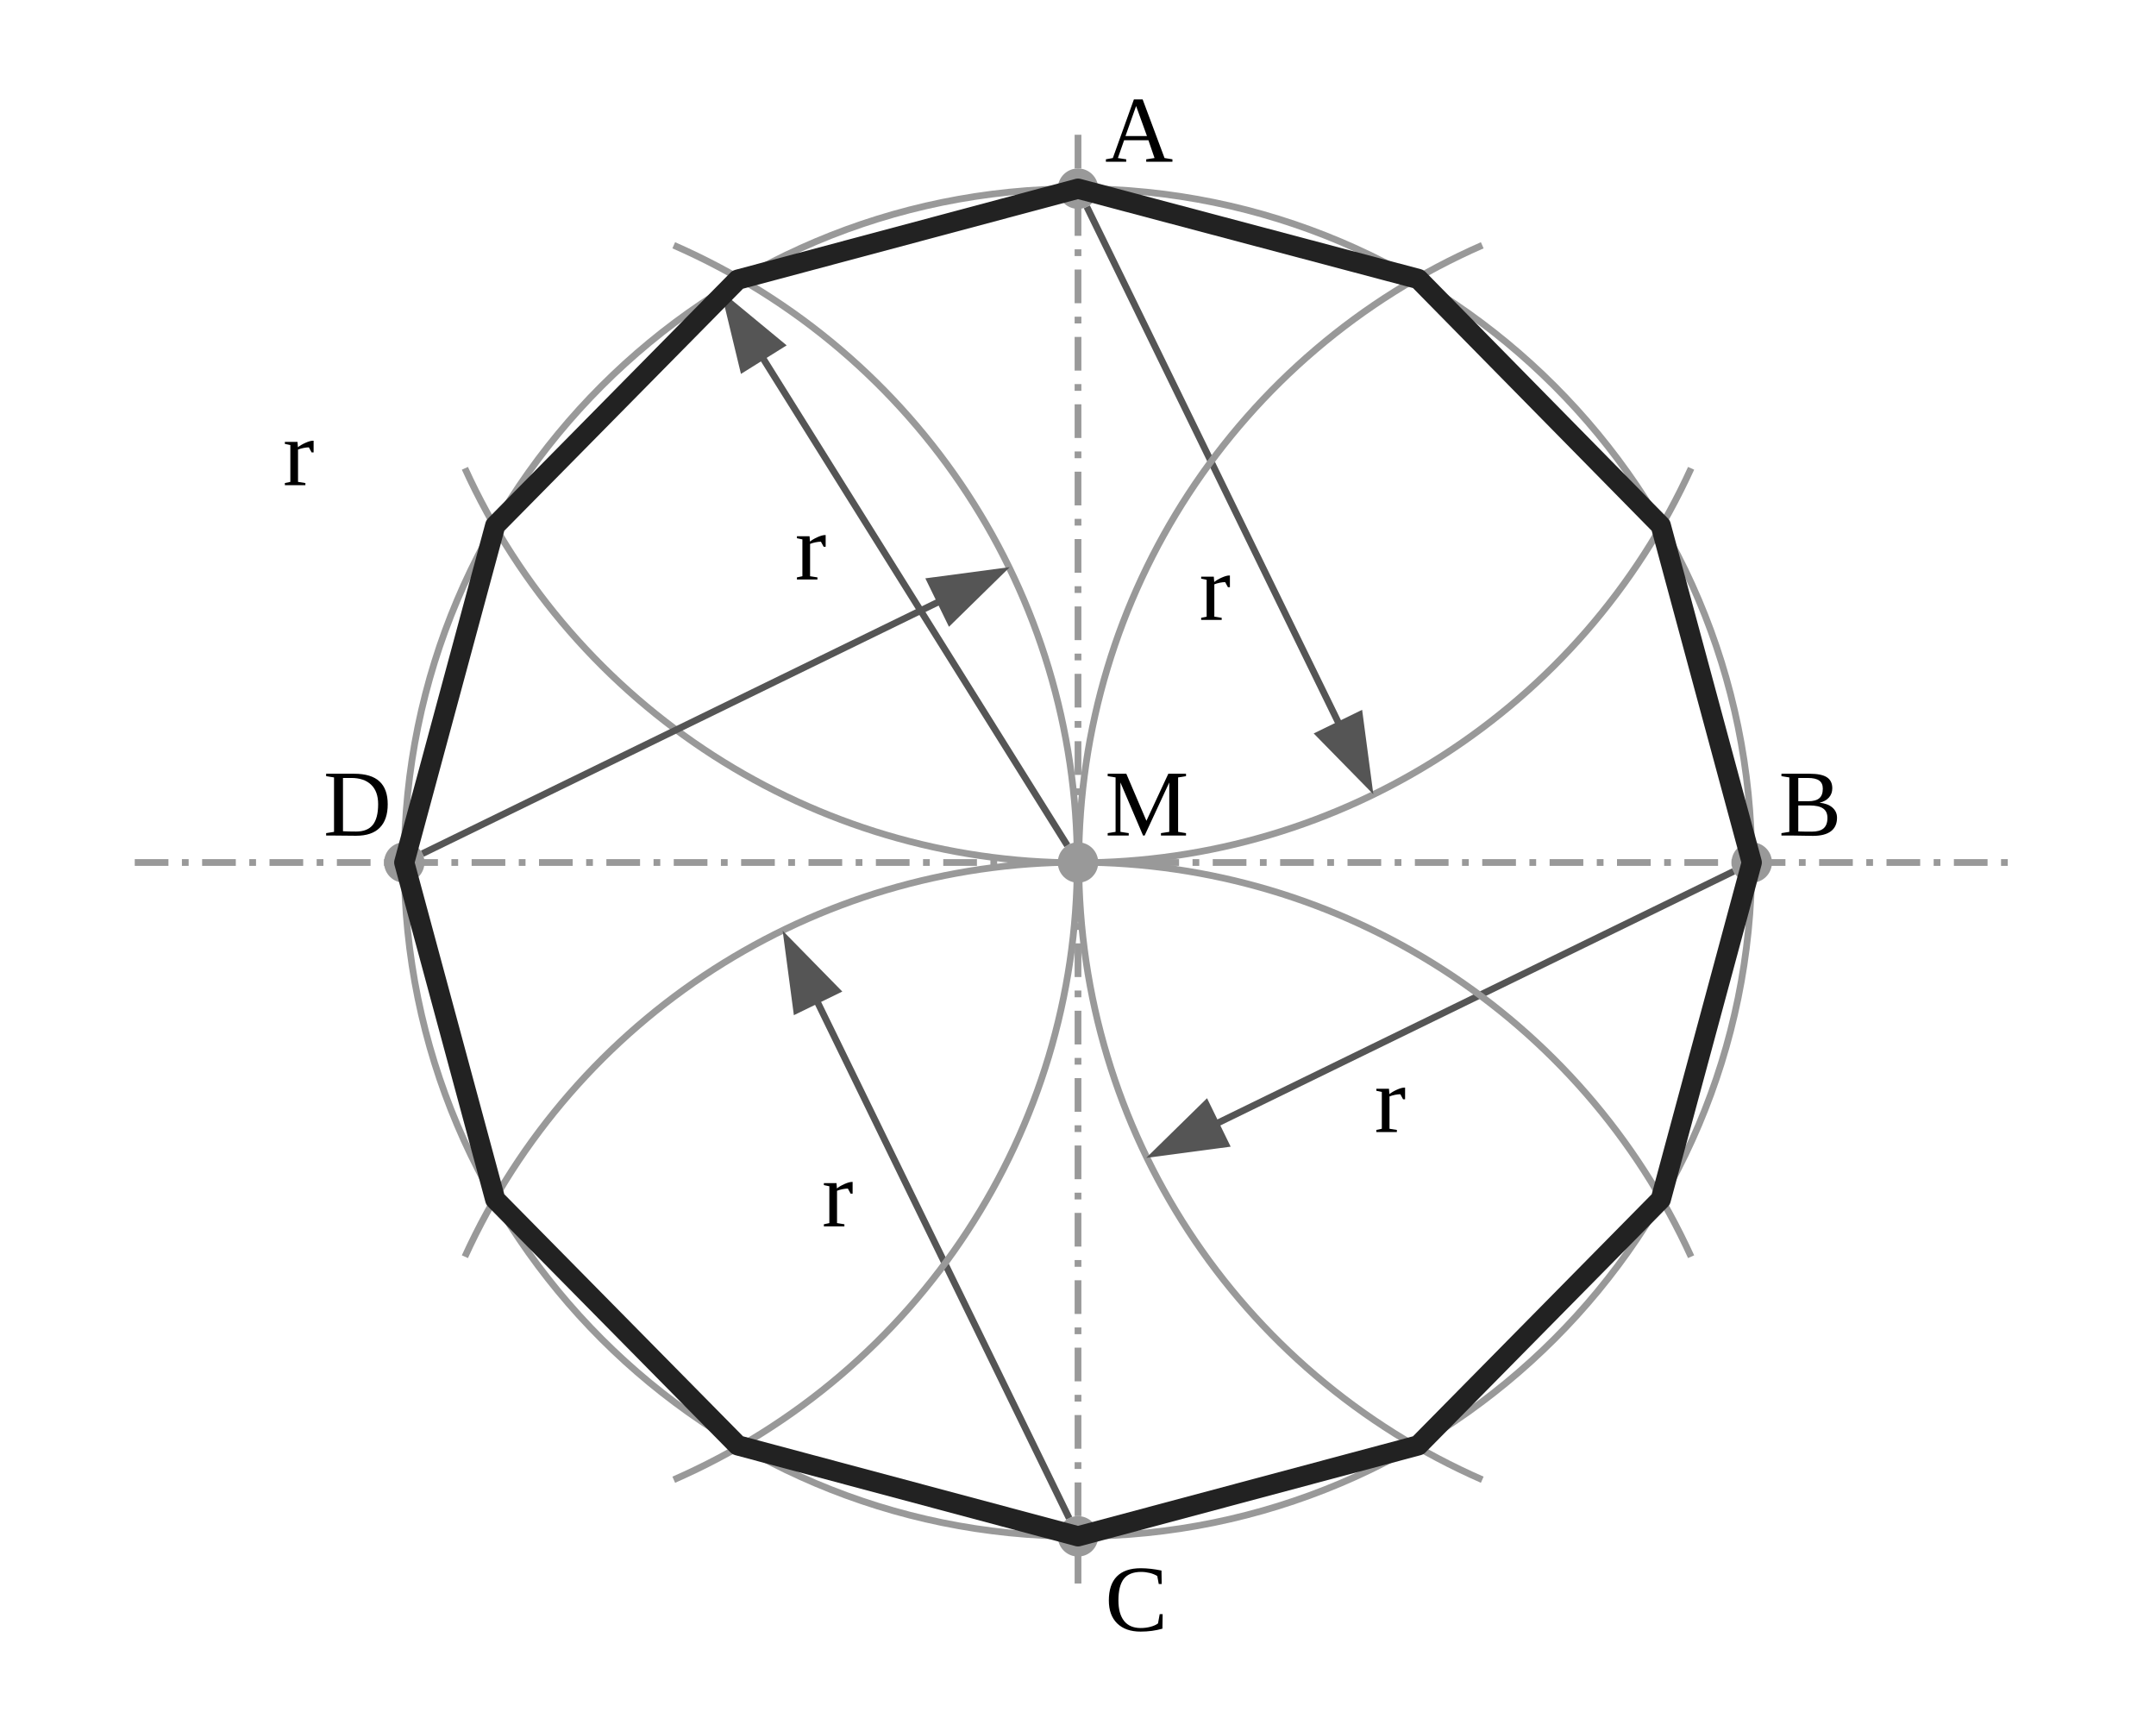
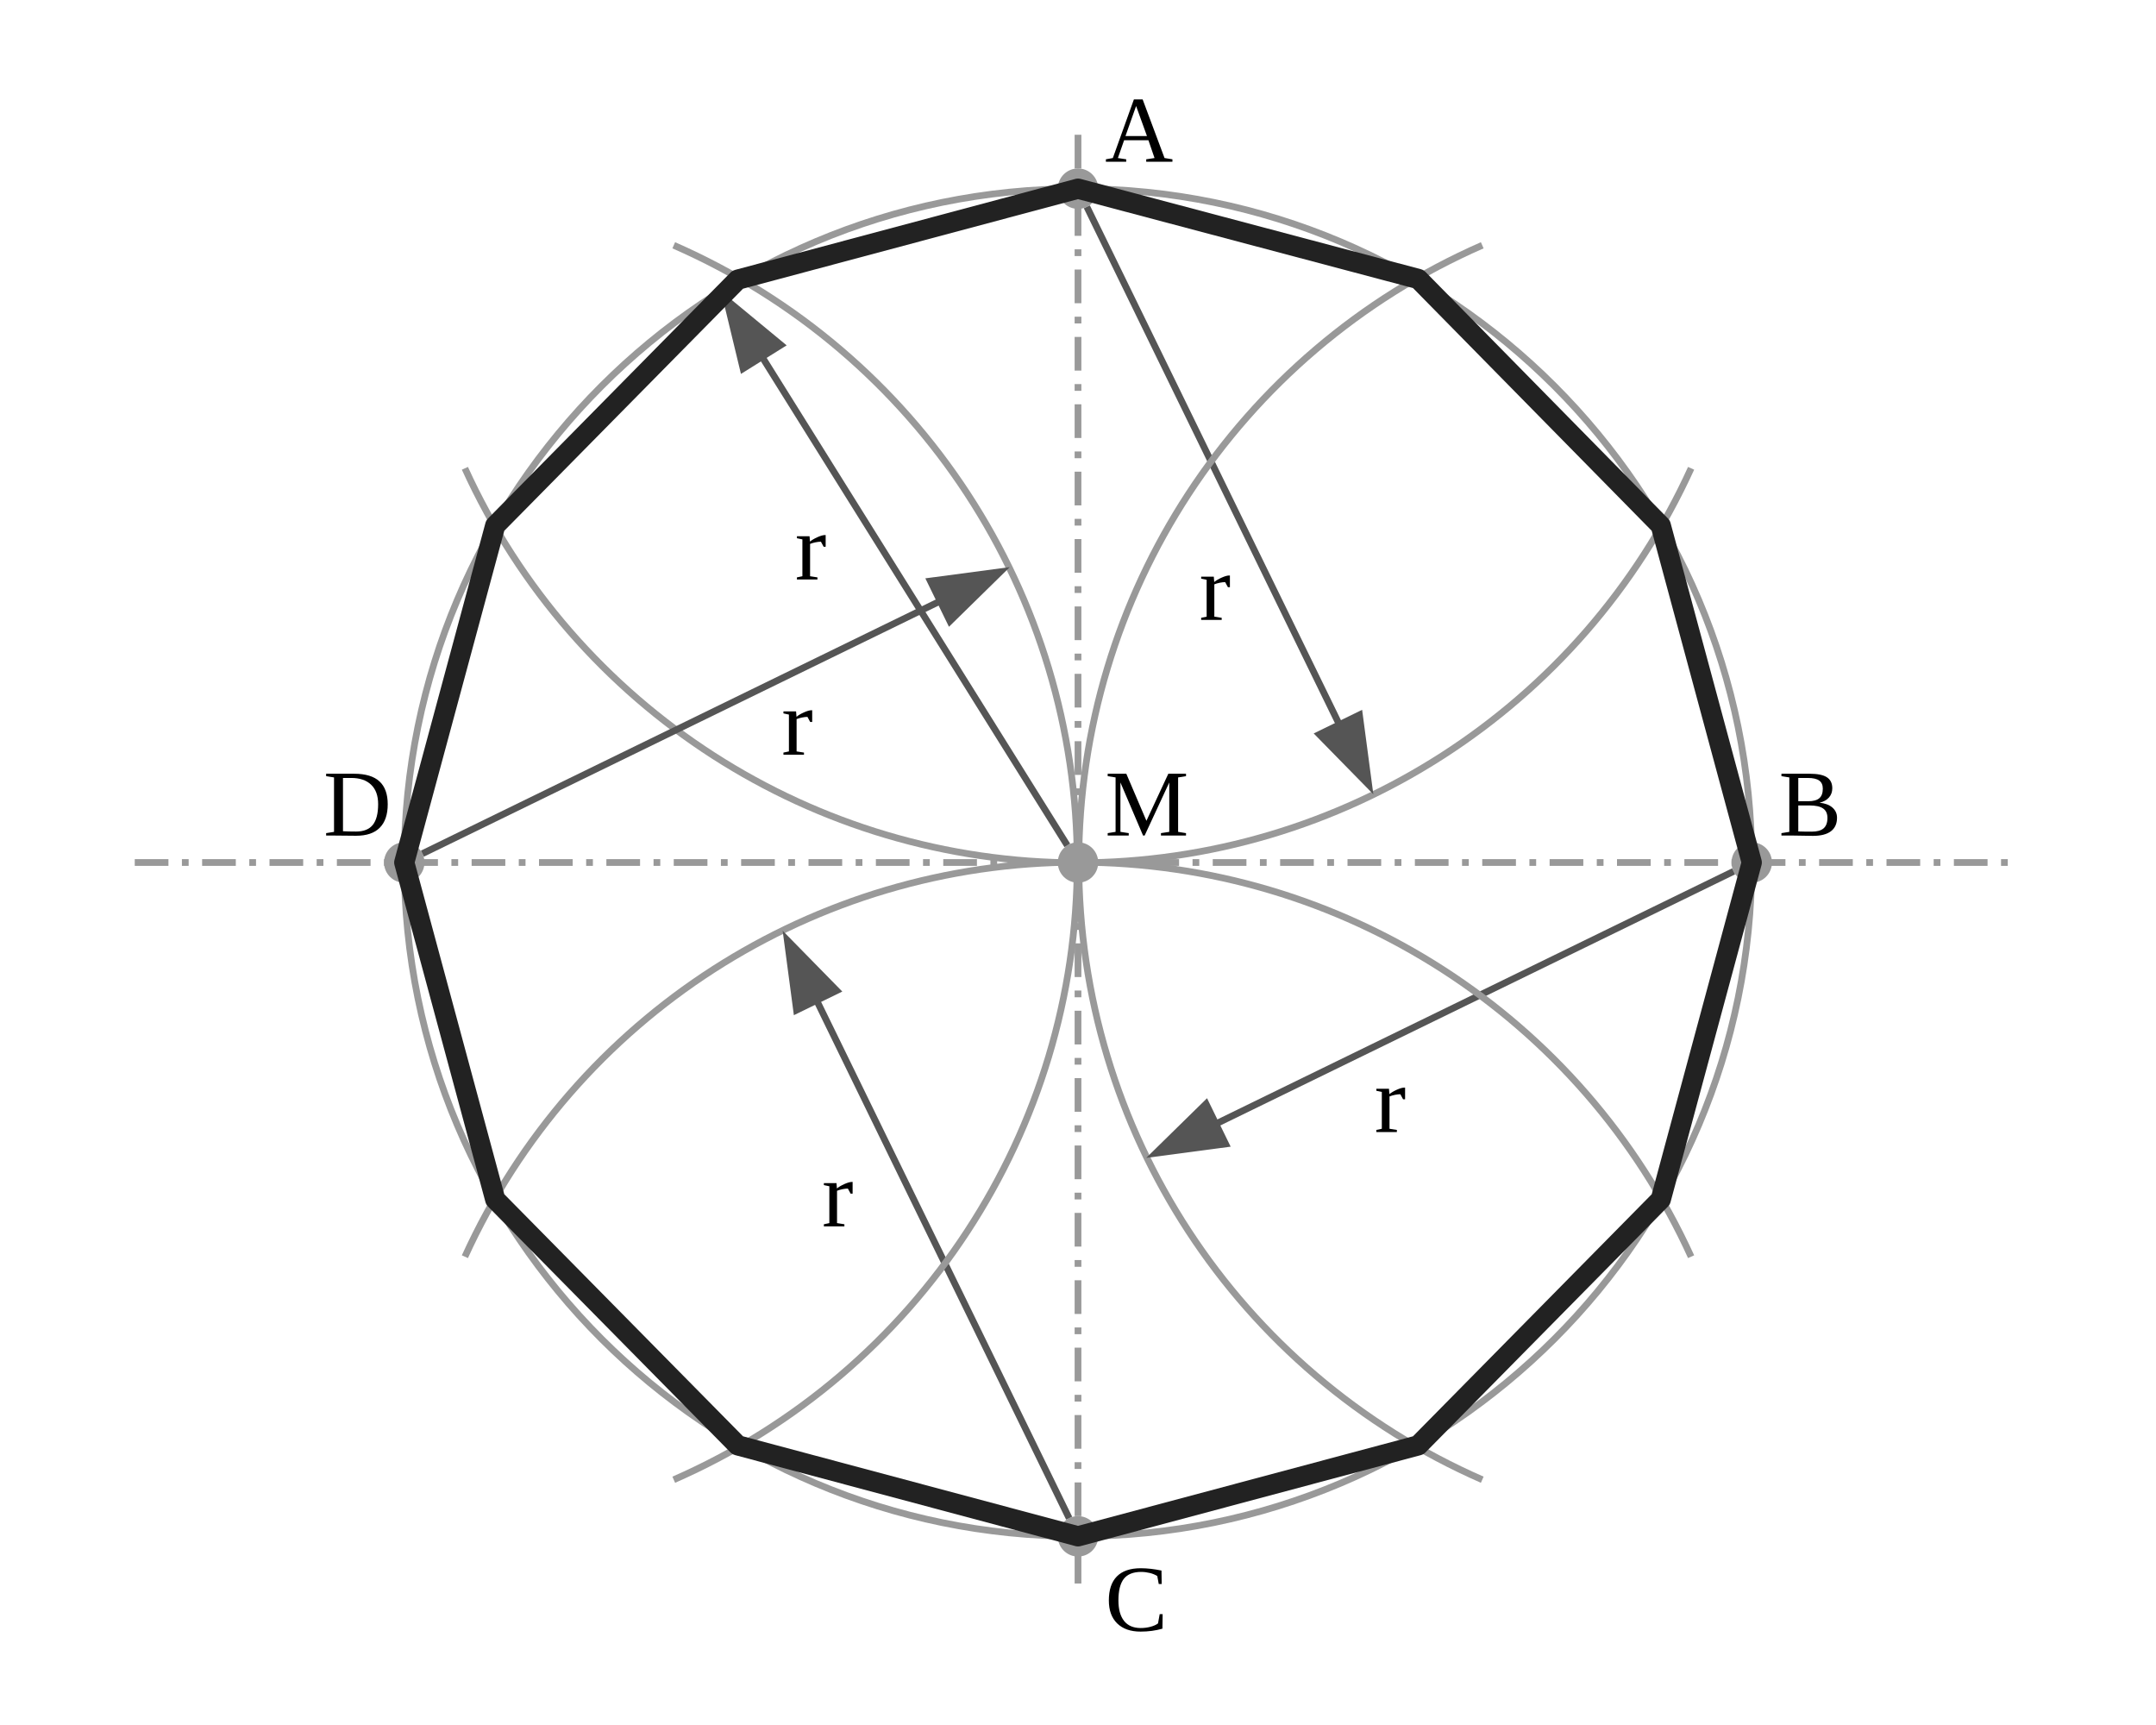
<svg xmlns="http://www.w3.org/2000/svg" width="320" height="256" viewBox="0 0 320 256">
  <style type="text/css">
  
  .eyes { fill: #999; stroke: none; }
  .helpline { fill: none; stroke-width: 1px; stroke: #999; }
  .radii { fill: none; stroke-width: 1px; stroke: #555; }
  .arrowhead { fill: #555; stroke: none; }
  .constructor { fill: none; stroke-width: 1px; stroke: #222; }
  .constructor-filled { fill: #222; stroke: none; }
  .result { fill: none; stroke-width: 3px; stroke: #222; }
  text { color: #222; font-size: 14px; }
  tspan { font-size: 60%; }
  
 </style>
  <g>
    <g id="basement">
      <line class="helpline" x1="20" y1="128" x2="300" y2="128" stroke-dasharray="5 2 1 2" />
      <line class="helpline" x1="160" y1="20" x2="160" y2="236" stroke-dasharray="5 2 1 2" />
      <g>
        <circle class="eyes" cx="160" cy="128" r="3" />
        <circle class="helpline" cx="160" cy="128" r="100" />
        <text x="164" y="124">M</text>
        <g>
          <g transform="rotate(58, 160, 128)">
            <line class="radii" x1="157" y1="128" x2="63" y2="128" />
            <polygon class="arrowhead" points="60,128 72,124 72,132" />
          </g>
          <text x="118" y="86">r</text>
        </g>
      </g>
    </g>
    <g>
      <circle class="eyes" cx="160" cy="28" r="3" />
      <text x="164" y="24">A</text>
      <path class="helpline" d="M 69 69.5 A 100 100 180 0 0 251 69.5" />
      <g>
        <g transform="rotate(244, 160, 28)">
          <line class="radii" x1="157" y1="28" x2="63" y2="28" />
          <polygon class="arrowhead" points="60,28 72,24 72,32" />
        </g>
        <text x="178" y="92">r</text>
      </g>
    </g>
    <g>
      <circle class="eyes" cx="260" cy="128" r="3" />
      <text x="264" y="124">B</text>
      <path class="helpline" d="M 220 36.4 A 100 100 180 0 0 220 219.6" />
      <g>
        <g transform="rotate(334, 260, 128)">
          <line class="radii" x1="257" y1="128" x2="163" y2="128" />
          <polygon class="arrowhead" points="160,128 172,124 172,132" />
        </g>
        <text x="204" y="168">r</text>
      </g>
    </g>
    <g>
      <circle class="eyes" cx="160" cy="228" r="3" />
      <text x="164" y="242">C</text>
      <path class="helpline" d="M 69 186.5 A 100 100 180 0 1 251 186.5" />
      <g>
        <g transform="rotate(64, 160, 228)">
          <line class="radii" x1="157" y1="228" x2="63" y2="228" />
          <polygon class="arrowhead" points="60,228 72,224 72,232" />
        </g>
        <text x="122" y="182">r</text>
      </g>
    </g>
    <g>
      <circle class="eyes" cx="60" cy="128" r="3" />
      <text x="48" y="124">D</text>
      <path class="helpline" d="M 100 36.4 A 100 100 180 0 1 100 219.6" />
      <g>
        <g transform="rotate(154, 60, 128)">
          <line class="radii" x1="57" y1="128" x2="-37" y2="128" />
          <polygon class="arrowhead" points="-40,128 -28,124 -28,132" />
        </g>
-         <text x="42" y="72">r</text>
+         <text x="116" y="112">r</text>
      </g>
    </g>
    <g>
      <line class="constructor" x1="160" y1="28" x2="210.5" y2="41.5" />
      <line class="constructor" x1="210.5" y1="41.5" x2="246.5" y2="78" />
      <line class="constructor" x1="246.5" y1="78" x2="260" y2="128" />
      <line class="constructor" x1="260" y1="128" x2="246.5" y2="178" />
      <line class="constructor" x1="246.5" y1="178" x2="210.5" y2="214.5" />
      <line class="constructor" x1="210.5" y1="214.5" x2="160" y2="228" />
      <line class="constructor" x1="160" y1="228" x2="109.5" y2="214.5" />
      <line class="constructor" x1="109.5" y1="214.5" x2="73.5" y2="178" />
      <line class="constructor" x1="73.5" y1="178" x2="60" y2="128" />
      <line class="constructor" x1="60" y1="128" x2="73.5" y2="78" />
      <line class="constructor" x1="73.5" y1="78" x2="109.5" y2="41.5" />
      <line class="constructor" x1="109.5" y1="41.5" x2="160" y2="28" />
    </g>
  </g>
  <g id="figure">
    <polygon class="result" points="160 28, 210.5 41.4, 246.5 78, 260 128, 246.5 178, 210.5 214.5, 160 228, 109.5 214.5, 73.5 178, 60 128, 73.5 78, 109.5 41.5" stroke-linejoin="round" />
  </g>
</svg>
